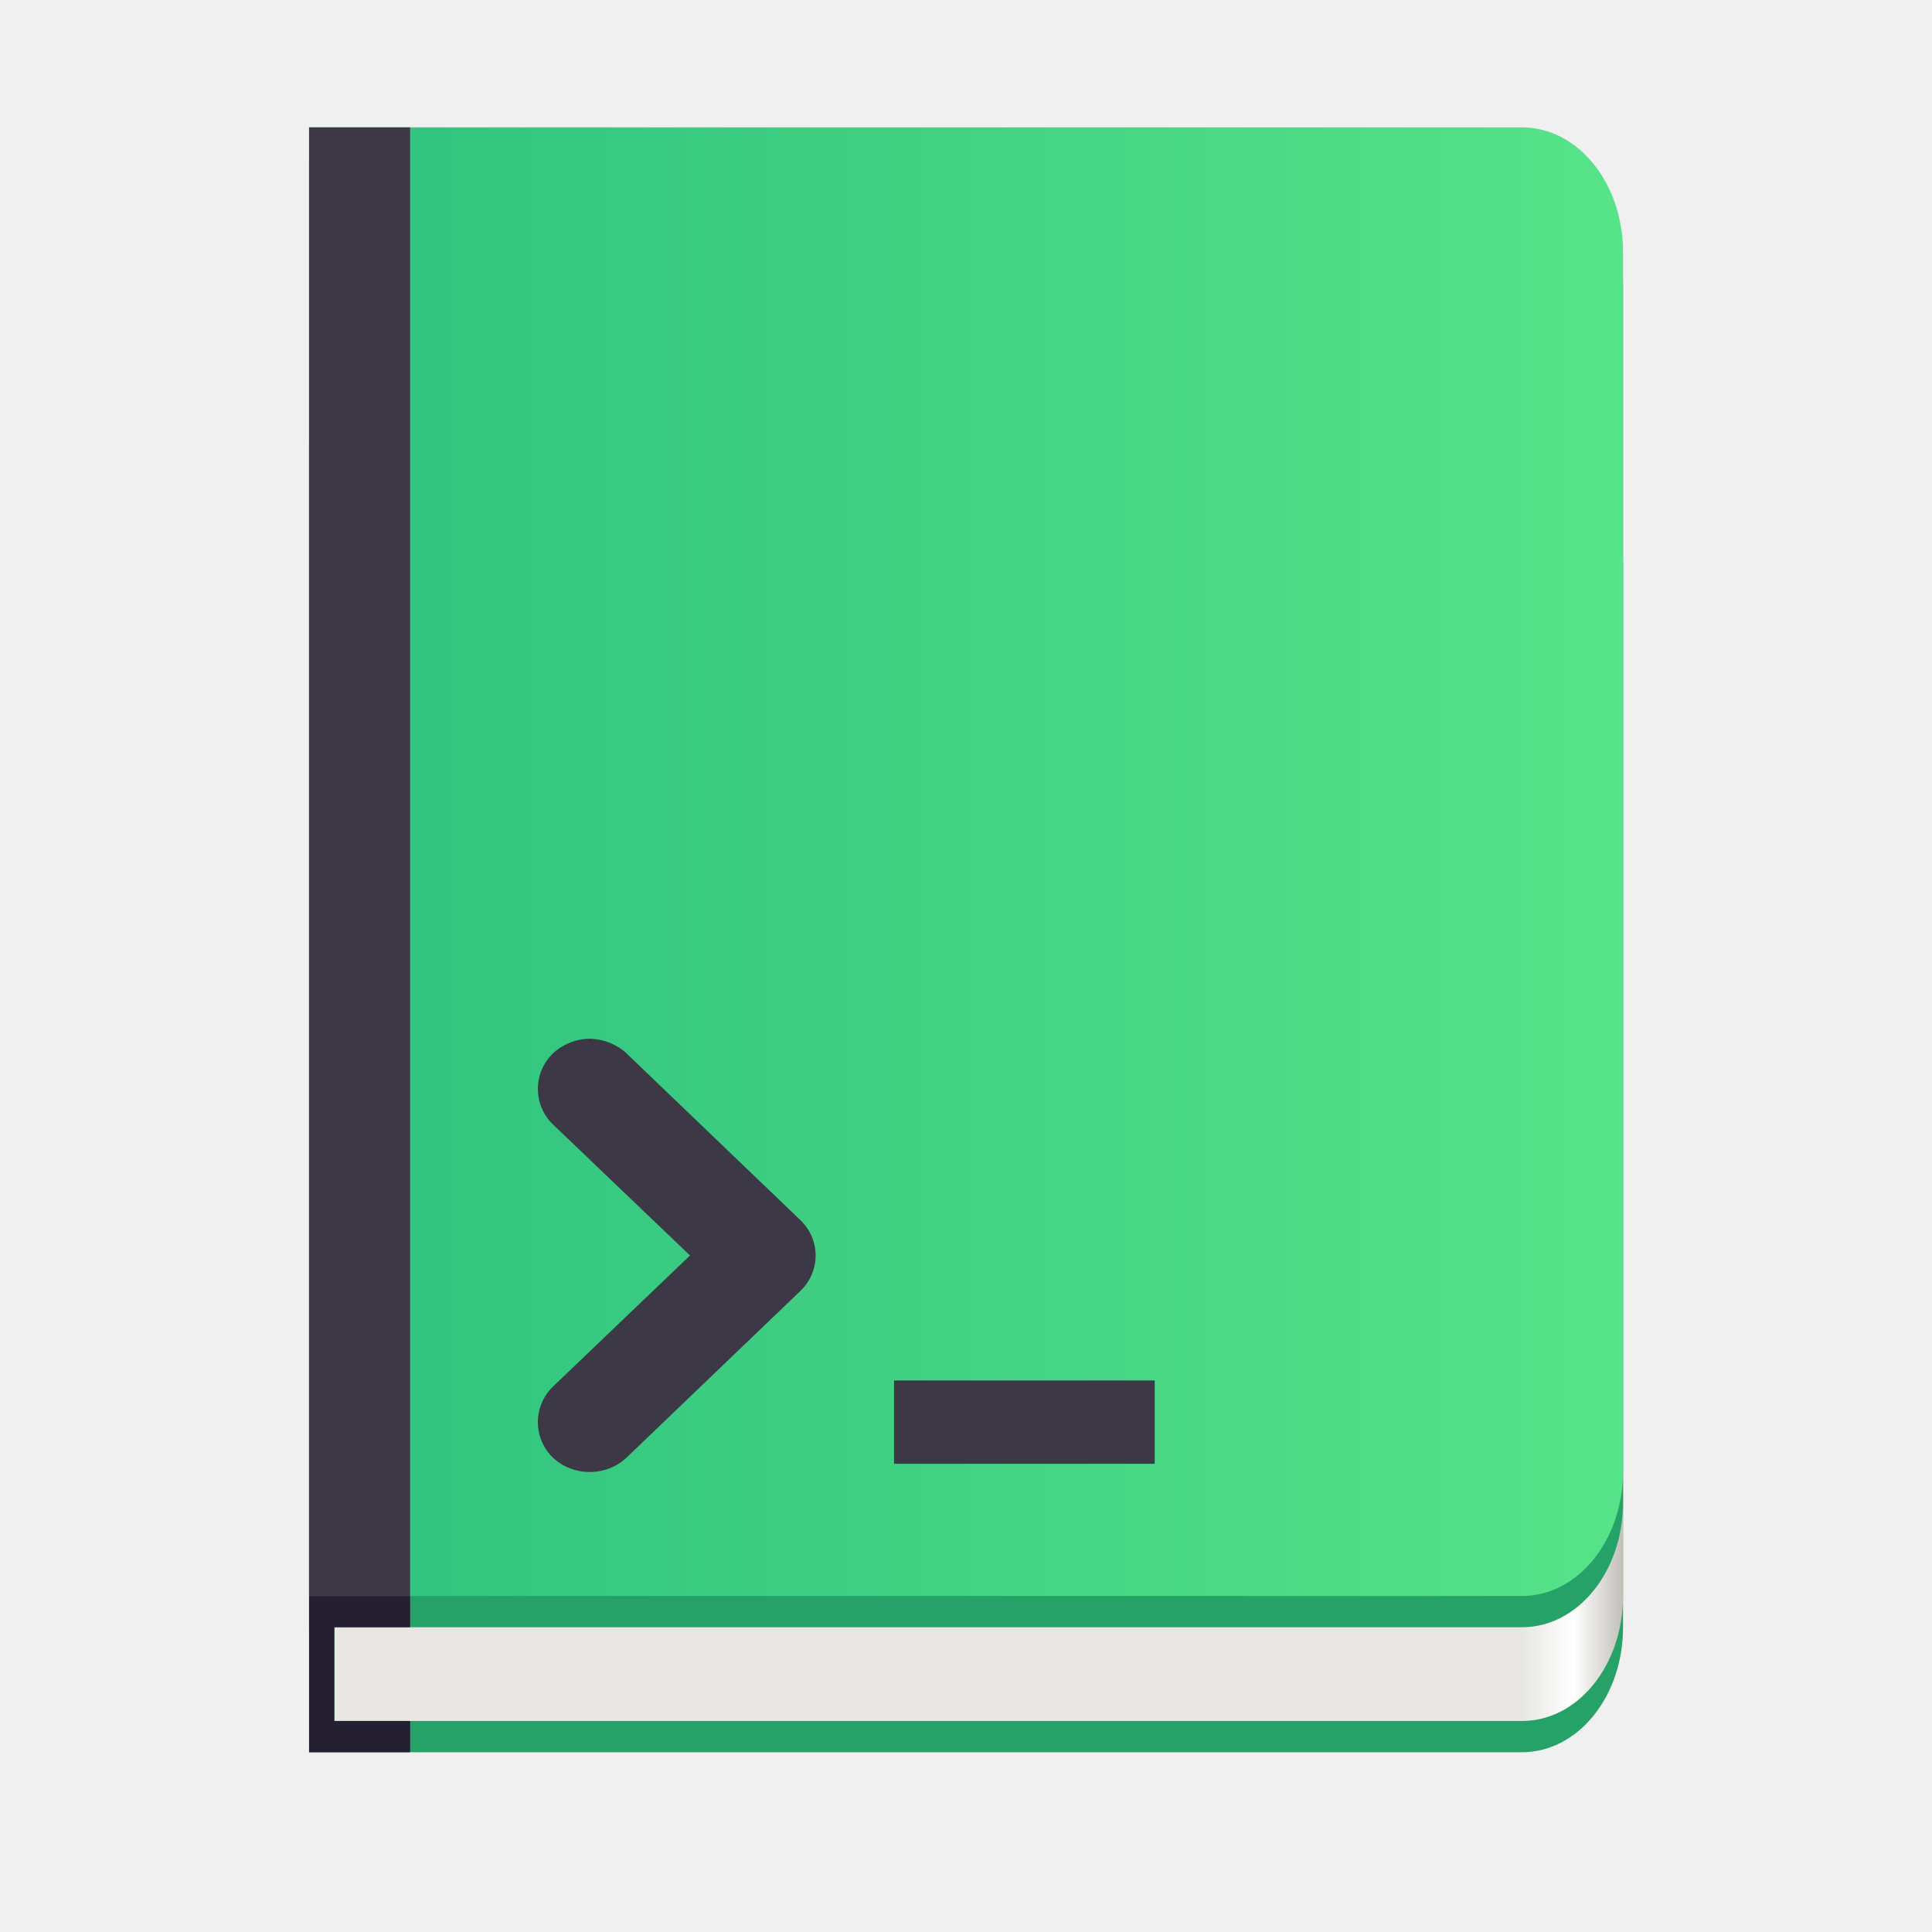
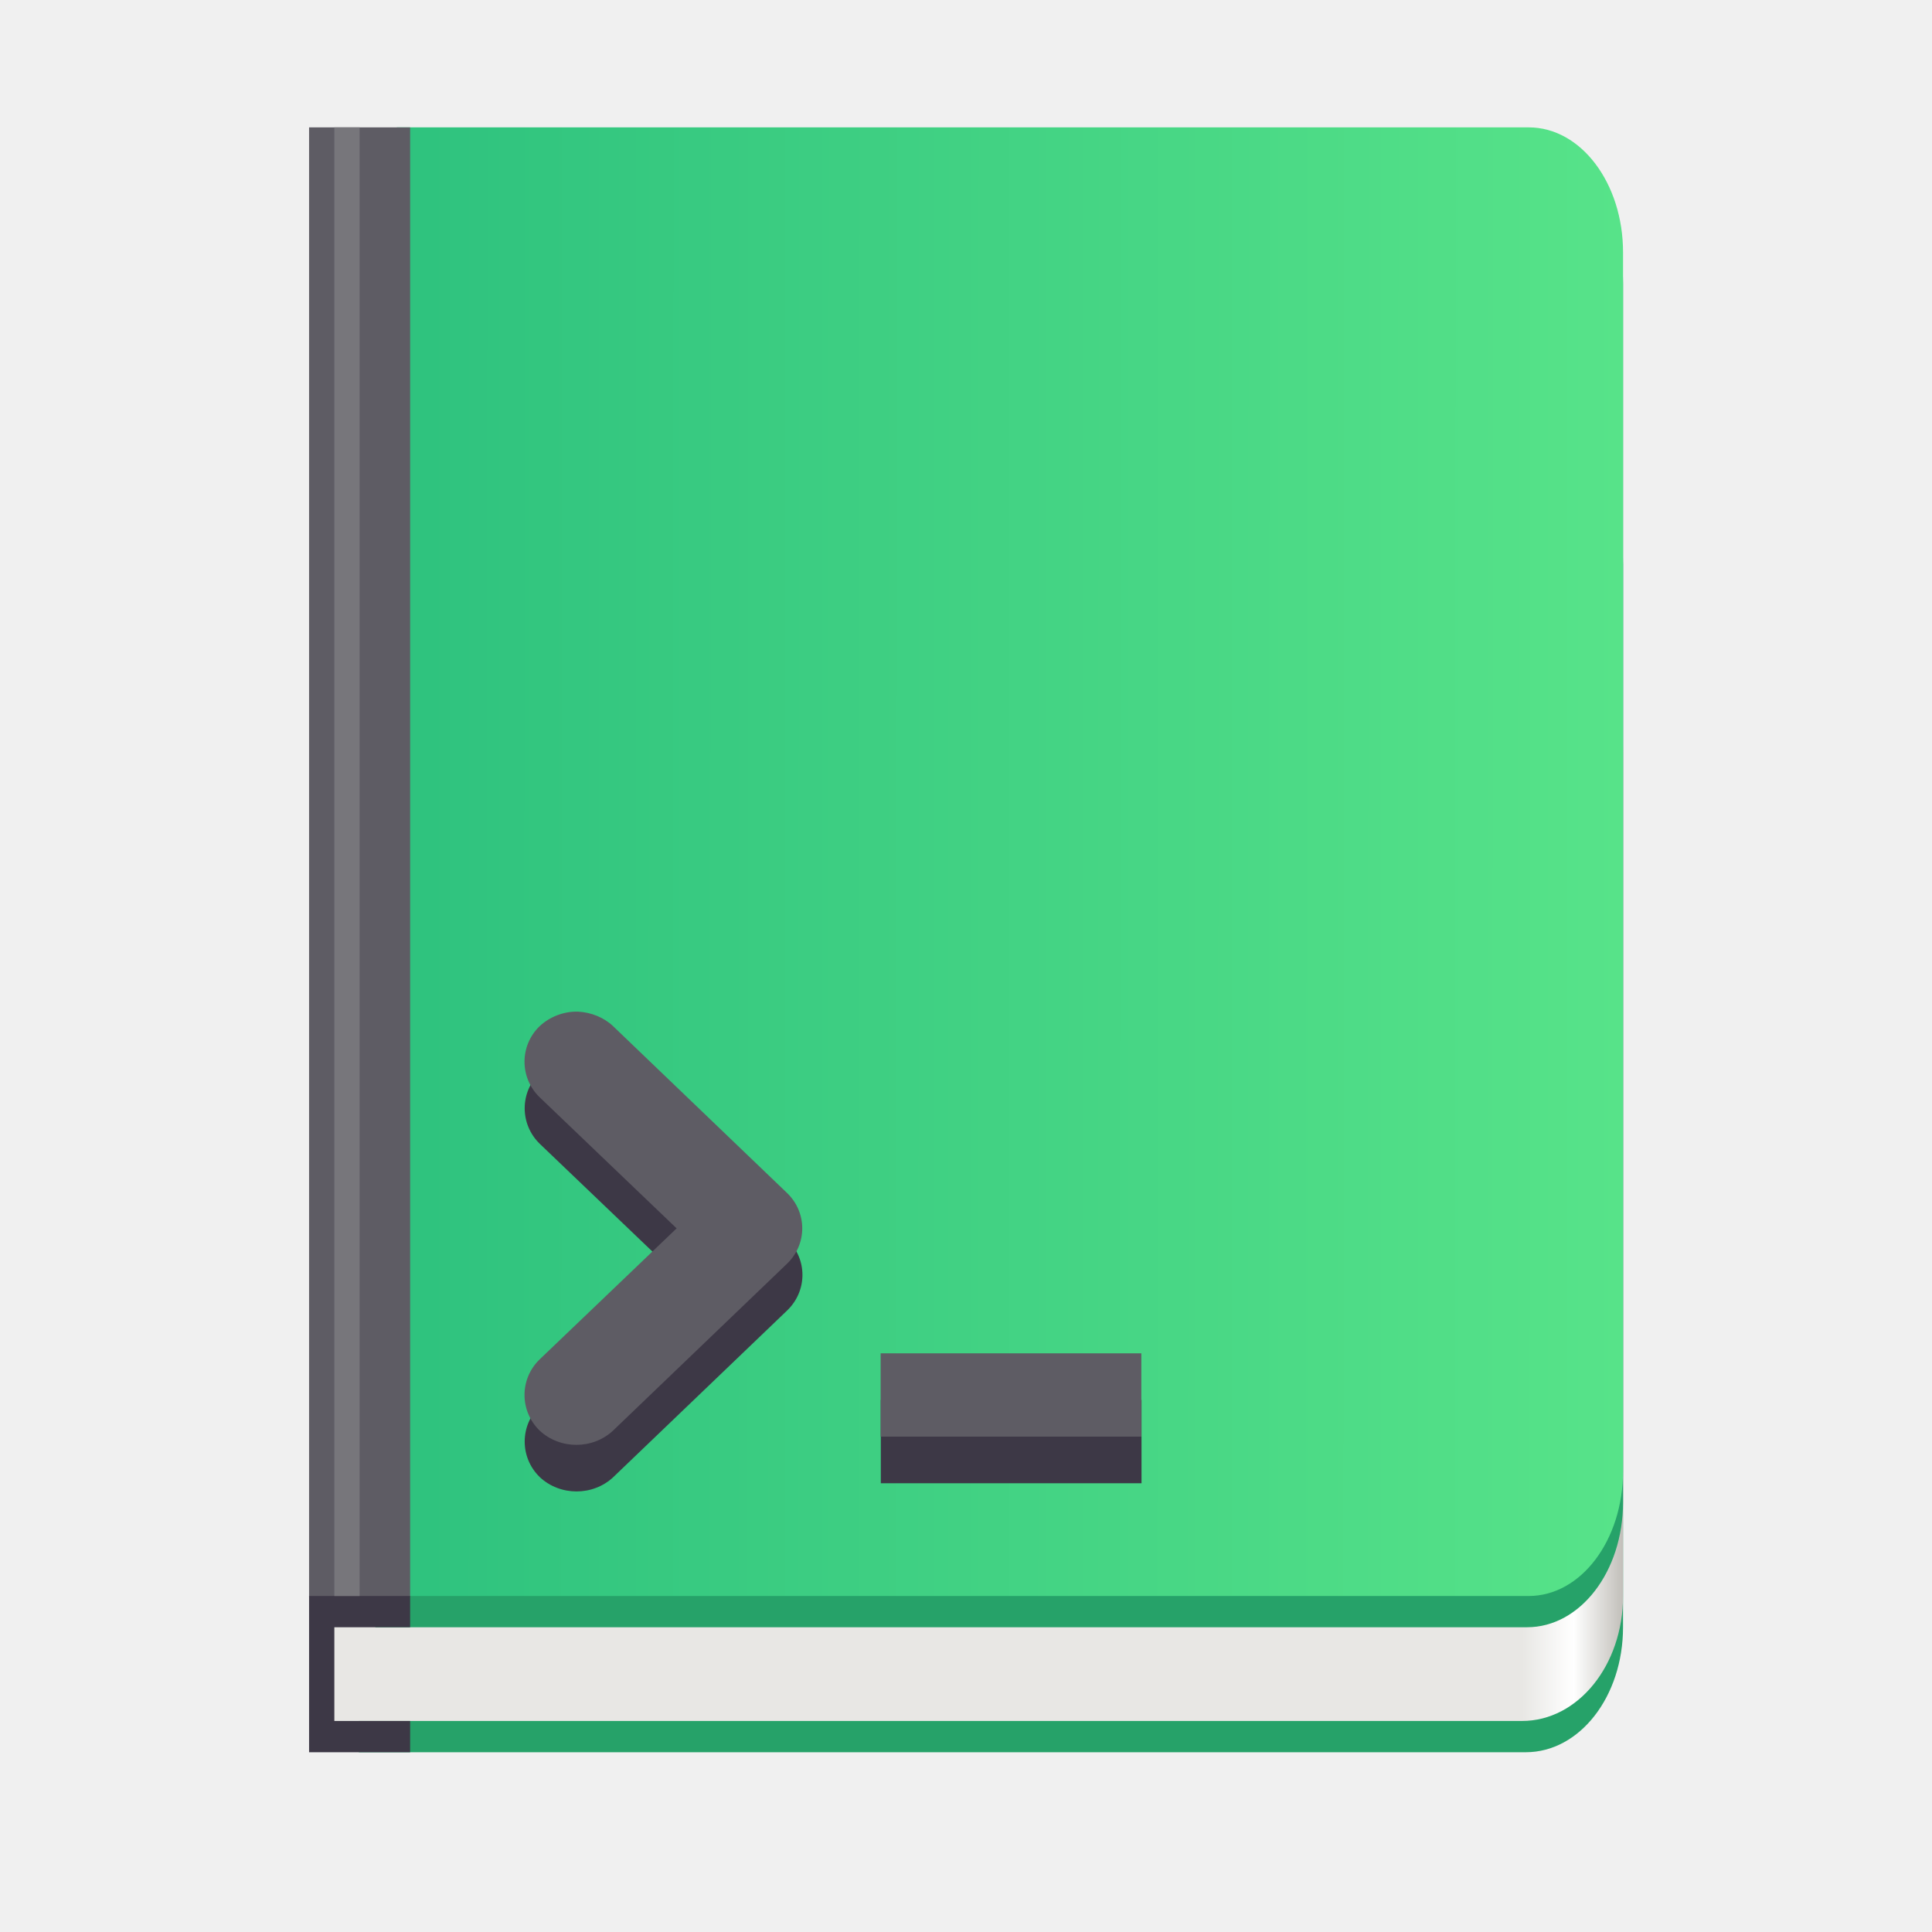
<svg xmlns="http://www.w3.org/2000/svg" height="128px" viewBox="0 0 128 128" width="128px">
-   <filter id="a" height="100%" width="100%" x="0%" y="0%">
-     <feColorMatrix color-interpolation-filters="sRGB" values="0 0 0 0 1 0 0 0 0 1 0 0 0 0 1 0 0 0 1 0" />
-   </filter>
-   <linearGradient id="b" gradientTransform="matrix(0.209263 0 0 0.258781 20.47737 46.73779)" gradientUnits="userSpaceOnUse" x1="384" x2="416" y1="120" y2="120">
+   <linearGradient id="a" gradientTransform="matrix(0.209263 0 0 0.258781 20.47737 46.73779)" gradientUnits="userSpaceOnUse" x1="384" x2="416" y1="120" y2="120">
    <stop offset="0" stop-color="#e8e7e4" />
    <stop offset="0.511" stop-color="#ffffff" />
    <stop offset="1" stop-color="#c2bfba" />
  </linearGradient>
-   <linearGradient id="c" gradientTransform="matrix(0.837053 0 0 1.035126 10.4749 -182.1195)" gradientUnits="userSpaceOnUse" x1="11.95" x2="115.95" y1="231.091" y2="231.091">
+   <linearGradient id="b" gradientTransform="matrix(0.781121 0 0 1.035126 16.96019 -182.1195)" gradientUnits="userSpaceOnUse" x1="11.699" x2="115.95" y1="231.046" y2="231.091">
    <stop offset="0" stop-color="#2ec27e" />
    <stop offset="1" stop-color="#57e389" />
  </linearGradient>
-   <mask id="d">
-     <g filter="url(#a)">
-       <rect fill-opacity="0.15" height="153.6" width="153.6" x="-12.8" y="-12.8" />
-     </g>
-   </mask>
-   <clipPath id="e">
-     <rect height="152" width="192" />
-   </clipPath>
-   <path d="m 20.477 29.141 v 86.949 h 80.359 c 3.707 0 6.695 -3.691 6.695 -8.281 v -70.387 c 0 -4.59 -2.988 -8.281 -6.695 -8.281 z m 0 0" fill="#26a269" />
-   <path d="m 22.152 41.562 v 72.457 h 78.684 c 3.707 0 6.695 -3.691 6.695 -8.281 v -55.895 c 0 -4.59 -2.988 -8.281 -6.695 -8.281 z m 0 0" fill="url(#b)" />
-   <path d="m 20.477 10.508 v 97.301 h 80.359 c 3.707 0 6.695 -3.691 6.695 -8.281 v -80.738 c 0 -4.586 -2.988 -8.281 -6.695 -8.281 z m 0 0" fill="#26a269" />
-   <path d="m 20.477 8.438 v 97.301 h 80.359 c 3.707 0 6.695 -3.691 6.695 -8.281 v -80.738 c 0 -4.586 -2.988 -8.281 -6.695 -8.281 z m 0 0" fill="url(#c)" />
-   <path d="m 20.477 8.438 h 6.695 v 97.301 h -6.695 z m 0 0" fill="#3d3846" />
-   <path d="m 20.477 105.738 v 10.352 h 6.695 v -2.07 h -5.02 v -6.211 h 5.02 v -2.07 z m 0 0" fill="#241f31" />
-   <g mask="url(#d)">
-     <g clip-path="url(#e)" transform="matrix(1 0 0 1 -8 -16)">
-       <path d="m 14.949 278.09 v -93.999" fill="none" stroke="#ffffff" stroke-width="2" transform="matrix(0.837053 0 0 1.035126 18.4749 -166.1195)" />
-     </g>
-   </g>
-   <path d="m 39.172 68.82 c -0.945 -0.02 -1.867 0.344 -2.543 0.973 c -1.324 1.293 -1.324 3.406 0 4.699 l 9.086 8.688 l -9.086 8.691 c -1.324 1.293 -1.324 3.406 0 4.699 c 1.352 1.273 3.531 1.273 4.883 0 l 11.512 -11.039 c 1.352 -1.293 1.352 -3.406 0 -4.699 l -11.512 -11.039 c -0.609 -0.582 -1.465 -0.93 -2.34 -0.973 z m 20.059 22.641 v 5.52 h 17.27 v -5.52 z m 0 0" fill="#3d3846" />
+   <path d="m 23.773 29.141 v 86.949 h 77.316 c 3.566 0 6.441 -3.691 6.441 -8.281 v -70.387 c 0 -4.59 -2.875 -8.281 -6.441 -8.281 z m 0 0" fill="#26a269" />
+   <path d="m 22.152 41.562 v 72.457 h 78.684 c 3.707 0 6.695 -3.691 6.695 -8.281 v -55.895 c 0 -4.59 -2.988 -8.281 -6.695 -8.281 z m 0 0" fill="url(#a)" />
+   <path d="m 24.871 10.508 v 97.301 h 76.301 c 3.523 0 6.359 -3.691 6.359 -8.281 v -80.738 c 0 -4.586 -2.836 -8.281 -6.359 -8.281 z m 0 0" fill="#26a269" />
+   <path d="m 26.293 8.438 v 97.301 h 74.988 c 3.461 0 6.25 -3.691 6.25 -8.281 v -80.738 c 0 -4.586 -2.789 -8.281 -6.25 -8.281 z m 0 0" fill="url(#b)" />
+   <path d="m 20.477 8.438 h 6.695 v 97.352 h -6.695 z m 0 0" fill="#5e5c64" />
+   <path d="m 20.477 105.738 v 10.352 h 6.695 v -2.07 h -5.02 v -6.211 h 5.02 v -2.07 z m 0 0" fill="#3d3846" />
+   <path d="m 14.949 278.09 v -93.999" fill="none" stroke="#77767b" stroke-width="2" transform="matrix(0.837053 0 0 1.035126 10.4749 -182.1195)" />
+   <path d="m 38.297 70.109 c -0.945 -0.023 -1.867 0.344 -2.539 0.969 c -1.328 1.293 -1.328 3.406 0 4.699 l 9.086 8.691 l -9.086 8.688 c -1.328 1.297 -1.328 3.41 0 4.703 c 1.348 1.27 3.531 1.27 4.879 0 l 11.516 -11.039 c 1.348 -1.297 1.348 -3.41 0 -4.703 l -11.516 -11.039 c -0.605 -0.582 -1.461 -0.926 -2.34 -0.969 z m 20.059 22.641 v 5.52 h 17.273 v -5.52 z m 0 0" fill="#3d3846" />
+   <path d="m 38.285 67.023 c -0.945 -0.023 -1.867 0.344 -2.539 0.969 c -1.328 1.293 -1.328 3.406 0 4.699 l 9.082 8.691 l -9.082 8.688 c -1.328 1.293 -1.328 3.406 0 4.703 c 1.348 1.27 3.531 1.27 4.879 0 l 11.512 -11.043 c 1.352 -1.293 1.352 -3.406 0 -4.699 l -11.512 -11.039 c -0.609 -0.582 -1.461 -0.926 -2.34 -0.969 z m 20.059 22.637 v 5.52 h 17.273 v -5.52 z m 0 0" fill="#5e5c64" />
</svg>
